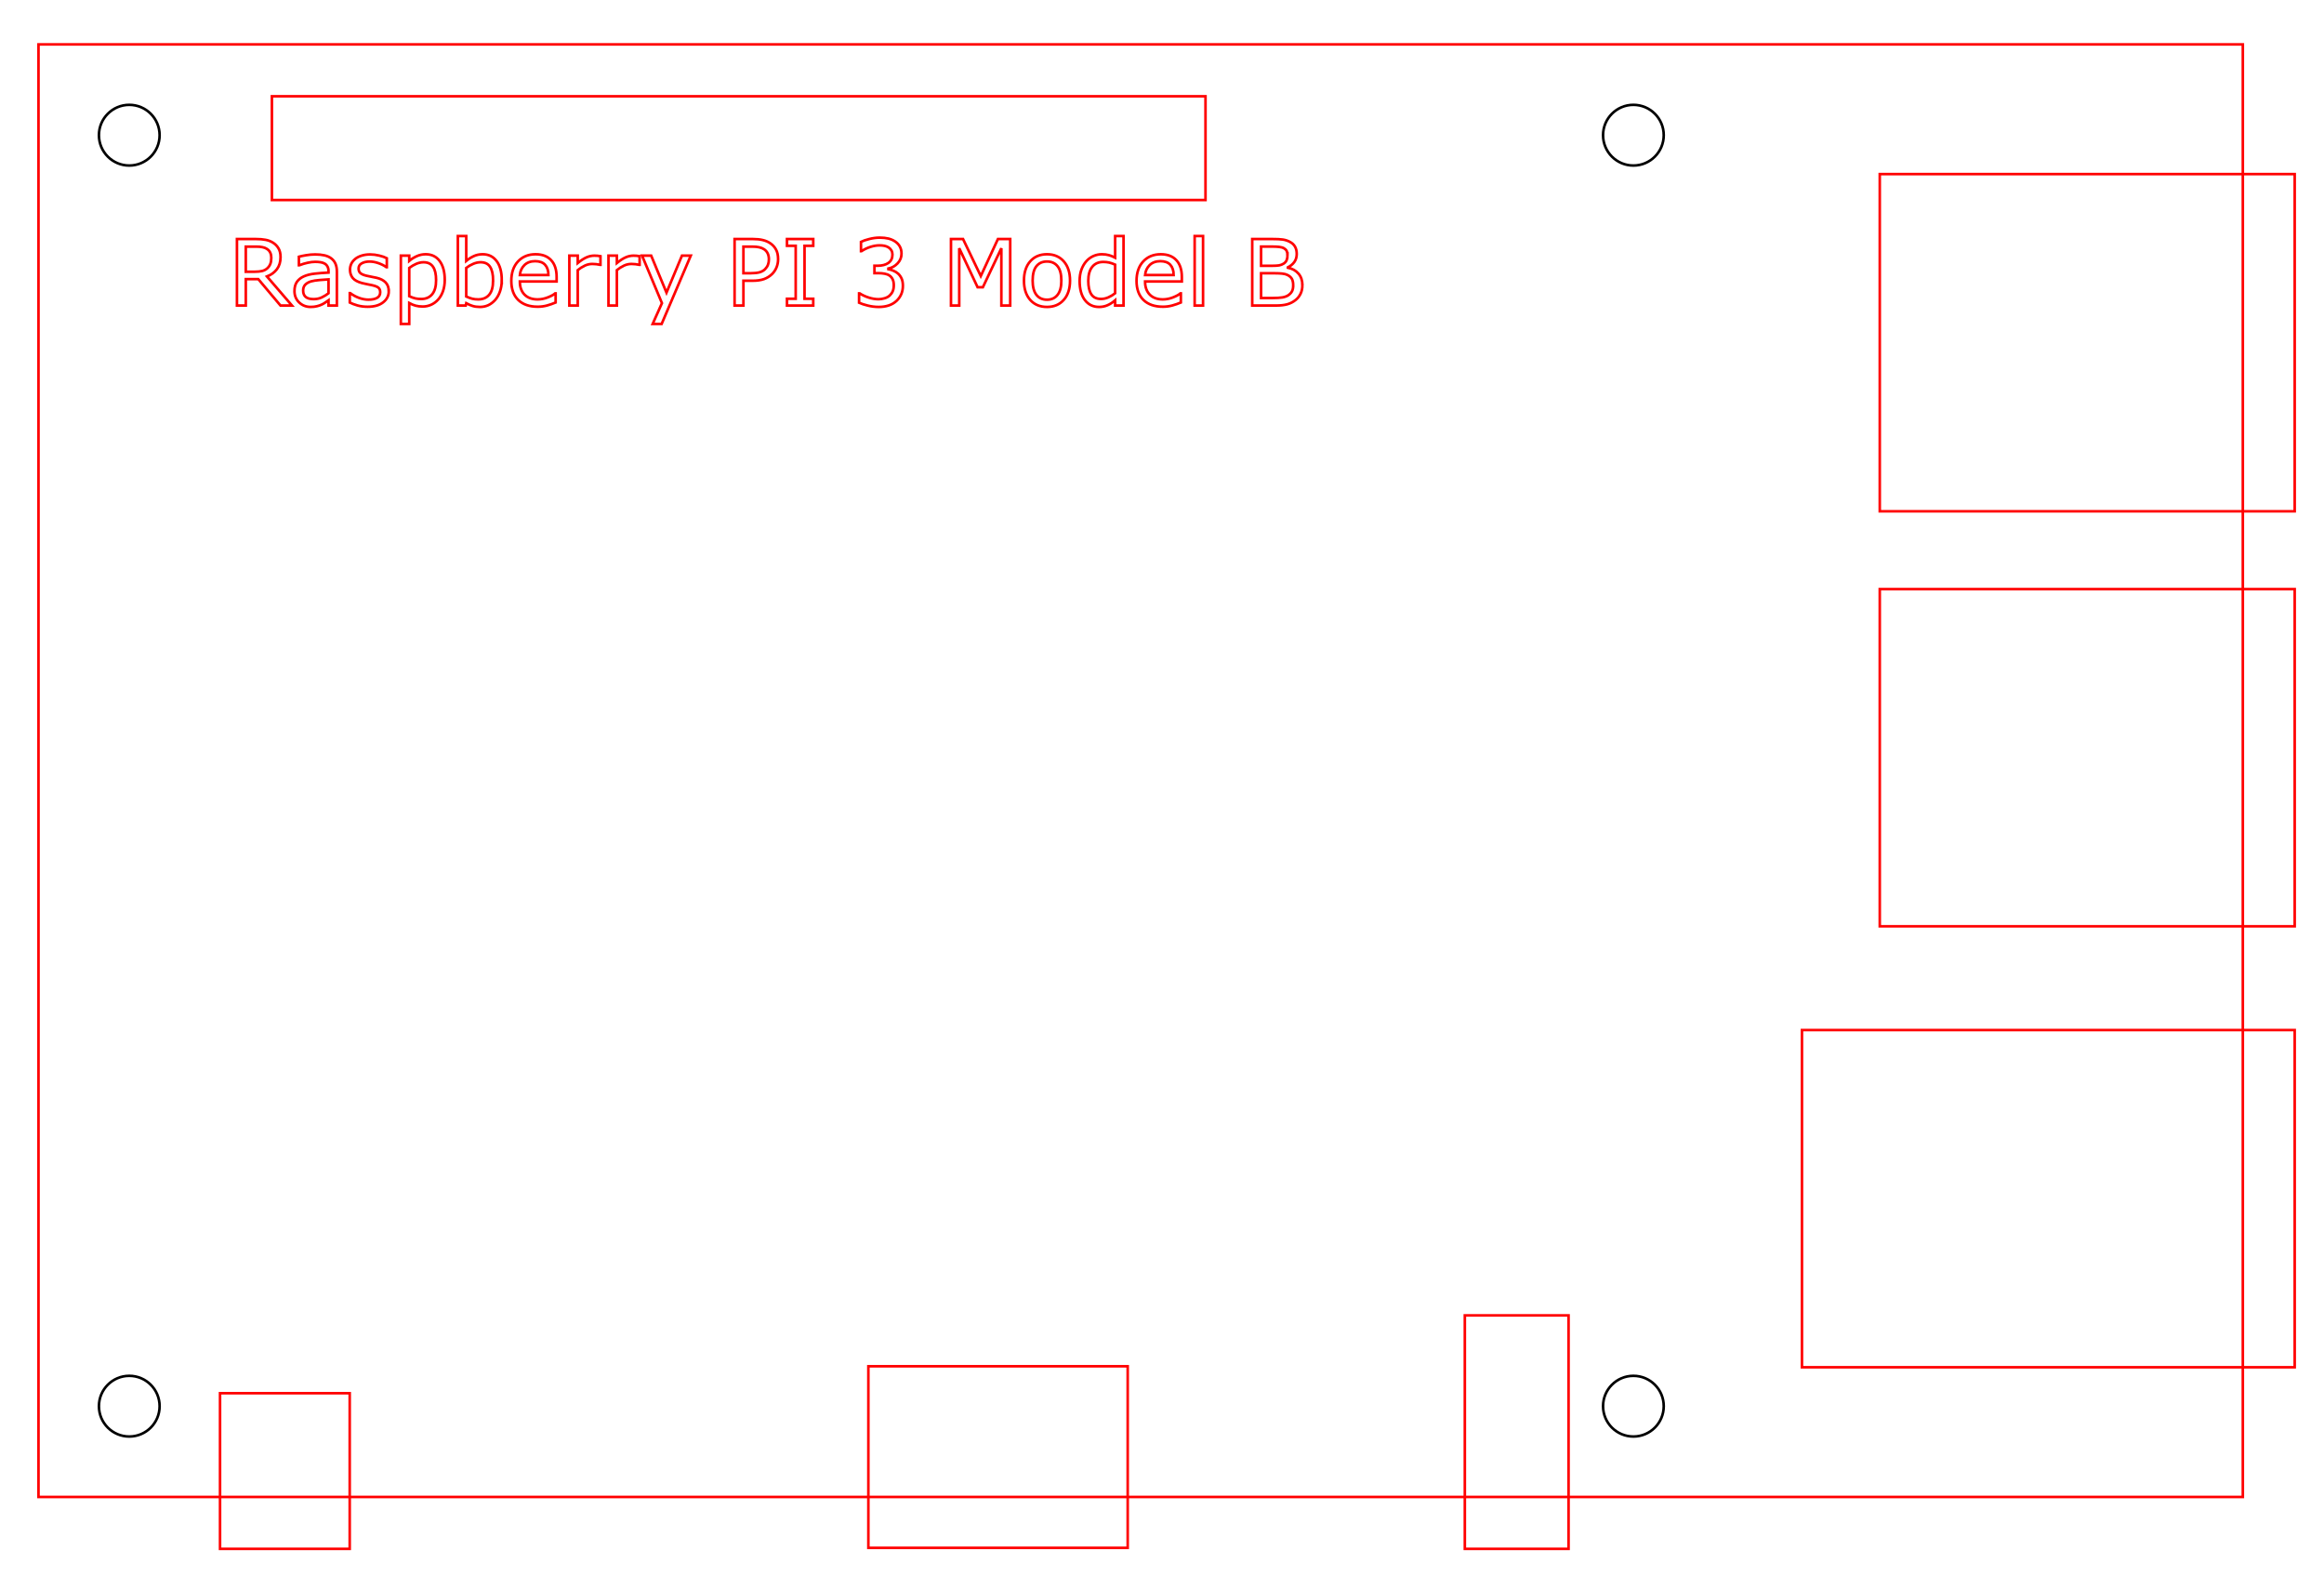
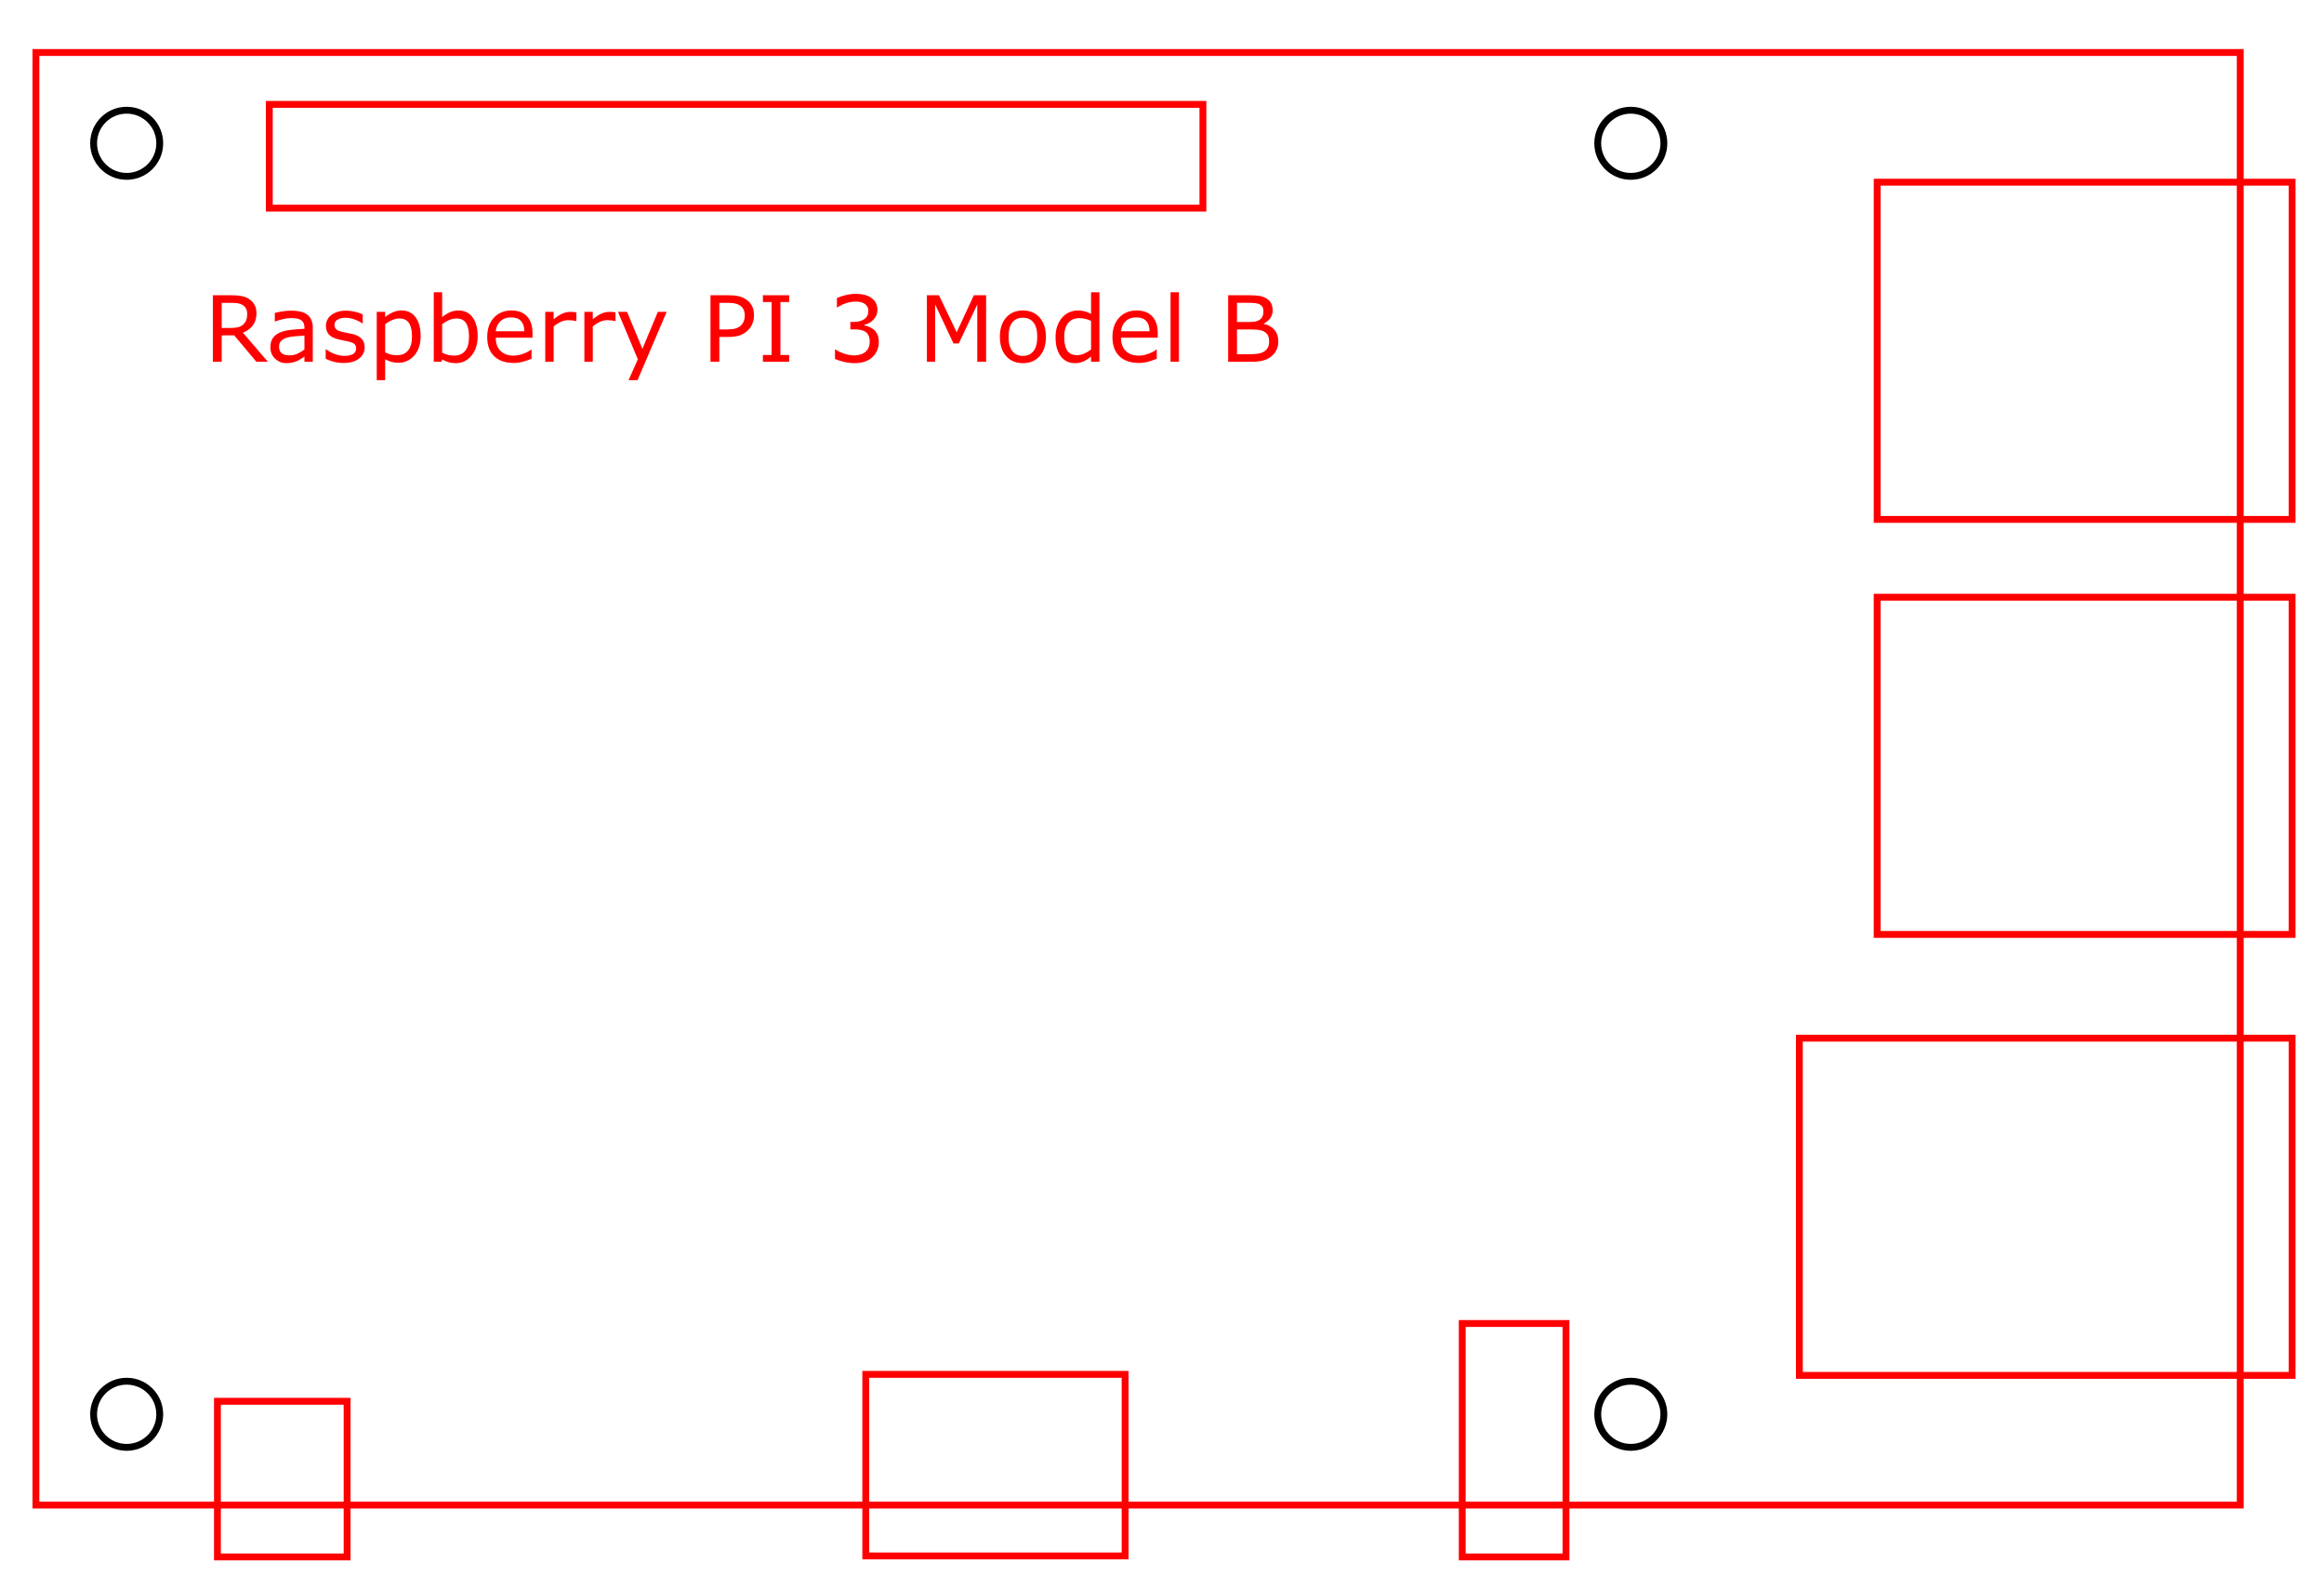
<svg xmlns="http://www.w3.org/2000/svg" width="338.701" height="229.52" version="1.1" id="svg9662">
  <defs id="defs9634">
    <marker id="DistanceX" orient="auto" refX="0" refY="0" style="overflow:visible">
      <path d="M 3,-3 -3,3 M 0,-5 V 5" style="stroke:#000000;stroke-width:0.5" id="path9622" />
    </marker>
    <pattern height="8" id="Hatch" patternUnits="userSpaceOnUse" width="8" x="0" y="0">
      <path d="M8 4 l-4,4" linecap="square" stroke="#000000" stroke-width="0.25" id="path9625" />
      <path d="M6 2 l-4,4" linecap="square" stroke="#000000" stroke-width="0.25" id="path9627" />
      <path d="M4 0 l-4,4" linecap="square" stroke="#000000" stroke-width="0.25" id="path9629" />
    </pattern>
    <symbol id="*MODEL_SPACE" />
    <symbol id="*PAPER_SPACE" />
+     <marker style="overflow:visible" refY="0.0" refX="0.0" orient="auto" id="DistanceX-3">
+       <path id="path5492" style="stroke:#000000; stroke-width:0.5" d="M 3,-3 L -3,3 M 0,-5 L  0,5" />
+     </marker>
+     <pattern y="0" x="0" width="8" patternUnits="userSpaceOnUse" id="Hatch-5" height="8">
+       <path id="path5495" stroke-width="0.25" stroke="#000000" linecap="square" d="M8 4 l-4,4" />
+       <path id="path5497" stroke-width="0.25" stroke="#000000" linecap="square" d="M6 2 l-4,4" />
+       <path id="path5499" stroke-width="0.25" stroke="#000000" linecap="square" d="M4 0 l-4,4" />
+     </pattern>
+     <symbol id="*MODEL_SPACE-4" />
+     <symbol id="*PAPER_SPACE-7" />
  </defs>
  <g id="g9660" transform="translate(0,-893.0018)">
-     <path d="M 326.871,899.471 H 5.611 V 1111.125 H 326.871 Z" style="fill:none;stroke:#ff0000;stroke-opacity:1;stroke-width:0.378;stroke-miterlimit:4;stroke-dasharray:none" id="path9636" />
-     <path d="m 23.262,912.7 a 4.422,4.422 0 1 0 -8.844,0 4.422,4.422 0 1 0 8.844,0 z" style="fill:none;stroke:#000000;stroke-opacity:1;stroke-width:0.378;stroke-miterlimit:4;stroke-dasharray:none" id="path9638" />
-     <path d="m 242.474,912.7 a 4.422,4.422 0 1 0 -8.844,0 4.422,4.422 0 1 0 8.844,0 z" style="fill:none;stroke:#000000;stroke-opacity:1;stroke-width:0.378;stroke-miterlimit:4;stroke-dasharray:none" id="path9640" />
-     <path d="m 23.262,1097.896 a 4.422,4.422 0 1 0 -8.844,0 4.422,4.422 0 1 0 8.844,0 z" style="fill:none;stroke:#000000;stroke-opacity:1;stroke-width:0.378;stroke-miterlimit:4;stroke-dasharray:none" id="path9642" />
-     <path d="m 242.474,1097.896 a 4.422,4.422 0 1 0 -8.844,0 4.422,4.422 0 1 0 8.844,0 z" style="fill:none;stroke:#000000;stroke-opacity:1;stroke-width:0.378;stroke-miterlimit:4;stroke-dasharray:none" id="path9644" />
-     <path d="m 334.43,918.369 h -60.472 v 49.134 h 60.472 z" style="fill:none;stroke:#ff0000;stroke-opacity:1;stroke-width:0.378;stroke-miterlimit:4;stroke-dasharray:none" id="path9646" />
-     <path d="m 273.958,978.841 v 49.134 h 60.472 v -49.134 z" style="fill:none;stroke:#ff0000;stroke-opacity:1;stroke-width:0.378;stroke-miterlimit:4;stroke-dasharray:none" id="path9648" />
-     <path d="m 334.43,1043.093 h -71.811 v 49.134 h 71.811 z" style="fill:none;stroke:#ff0000;stroke-opacity:1;stroke-width:0.378;stroke-miterlimit:4;stroke-dasharray:none" id="path9650" />
-     <path d="M 228.603,1084.668 H 213.485 v 34.016 h 15.118 z" style="fill:none;stroke:#ff0000;stroke-opacity:1;stroke-width:0.378;stroke-miterlimit:4;stroke-dasharray:none" id="path9652" />
-     <path d="m 164.351,1092.081 h -37.795 v 26.457 h 37.795 z" style="fill:none;stroke:#ff0000;stroke-opacity:1;stroke-width:0.378;stroke-miterlimit:4;stroke-dasharray:none" id="path9654" />
-     <path d="M 50.966,1096.007 H 32.068 v 22.677 h 18.898 z" style="fill:none;stroke:#ff0000;stroke-opacity:1;stroke-width:0.378;stroke-miterlimit:4;stroke-dasharray:none" id="path9656" />
-     <path d="M 175.69,907.03 H 39.627 v 15.118 H 175.69 Z" style="fill:none;stroke:#ff0000;stroke-opacity:1;stroke-width:0.378;stroke-miterlimit:4;stroke-dasharray:none" id="path9658" />
-     <g aria-label="Raspberry PI 3 Model B" style="font-style:normal;font-weight:normal;font-size:13.333px;line-height:1.25;font-family:sans-serif;letter-spacing:0px;word-spacing:0px;fill:none;fill-opacity:1;stroke:#ff0000;stroke-opacity:1;stroke-width:0.378;stroke-miterlimit:4;stroke-dasharray:none" id="text10225">
-       <path d="m 42.553,937.524 h -1.673 l -3.242,-3.854 h -1.816 v 3.854 h -1.289 v -9.694 h 2.715 q 0.879,0 1.465,0.117 0.586,0.111 1.055,0.404 0.527,0.332 0.82,0.84 0.299,0.501 0.299,1.276 0,1.048 -0.527,1.758 -0.527,0.703 -1.452,1.061 z m -3.014,-6.966 q 0,-0.417 -0.15,-0.736 -0.143,-0.326 -0.482,-0.547 -0.28,-0.189 -0.664,-0.26 -0.384,-0.078 -0.905,-0.078 h -1.517 v 3.659 h 1.302 q 0.612,0 1.068,-0.104 0.456,-0.111 0.775,-0.404 0.293,-0.273 0.43,-0.625 0.143,-0.358 0.143,-0.905 z" style="stroke-width:0.378;stroke-miterlimit:4;stroke-dasharray:none" id="path10227" />
-       <path d="m 49.096,937.524 h -1.217 v -0.775 q -0.163,0.111 -0.443,0.312 -0.273,0.195 -0.534,0.312 -0.306,0.15 -0.703,0.247 -0.397,0.104 -0.931,0.104 -0.983,0 -1.667,-0.651 -0.684,-0.651 -0.684,-1.66 0,-0.827 0.352,-1.335 0.358,-0.514 1.016,-0.807 0.664,-0.293 1.595,-0.397 0.931,-0.104 1.999,-0.156 v -0.189 q 0,-0.417 -0.15,-0.69 -0.143,-0.273 -0.417,-0.43 -0.26,-0.15 -0.625,-0.202 -0.365,-0.052 -0.762,-0.052 -0.482,0 -1.074,0.13 -0.592,0.124 -1.224,0.365 h -0.065 v -1.243 q 0.358,-0.098 1.035,-0.215 0.677,-0.117 1.335,-0.117 0.768,0 1.335,0.13 0.573,0.124 0.99,0.43 0.41,0.299 0.625,0.775 0.215,0.475 0.215,1.178 z m -1.217,-1.79 v -2.025 q -0.56,0.033 -1.322,0.098 -0.755,0.065 -1.198,0.189 -0.527,0.15 -0.853,0.469 -0.326,0.312 -0.326,0.866 0,0.625 0.378,0.944 0.378,0.312 1.152,0.312 0.645,0 1.178,-0.247 0.534,-0.254 0.99,-0.605 z" style="stroke-width:0.378;stroke-miterlimit:4;stroke-dasharray:none" id="path10229" />
-       <path d="m 56.661,935.427 q 0,0.996 -0.827,1.634 -0.82,0.638 -2.246,0.638 -0.807,0 -1.484,-0.189 -0.671,-0.195 -1.126,-0.423 v -1.374 h 0.065 q 0.579,0.436 1.289,0.697 0.71,0.254 1.361,0.254 0.807,0 1.263,-0.26 0.456,-0.26 0.456,-0.82 0,-0.43 -0.247,-0.651 -0.247,-0.221 -0.951,-0.378 -0.26,-0.059 -0.684,-0.137 -0.417,-0.078 -0.762,-0.169 -0.957,-0.254 -1.361,-0.742 -0.397,-0.495 -0.397,-1.211 0,-0.449 0.182,-0.846 0.189,-0.397 0.566,-0.71 0.365,-0.306 0.924,-0.482 0.566,-0.182 1.263,-0.182 0.651,0 1.315,0.163 0.671,0.156 1.113,0.384 v 1.309 h -0.065 q -0.469,-0.345 -1.139,-0.579 -0.671,-0.241 -1.315,-0.241 -0.671,0 -1.133,0.26 -0.462,0.254 -0.462,0.762 0,0.449 0.28,0.677 0.273,0.228 0.885,0.371 0.339,0.078 0.755,0.156 0.423,0.078 0.703,0.143 0.853,0.195 1.315,0.671 0.462,0.482 0.462,1.276 z" style="stroke-width:0.378;stroke-miterlimit:4;stroke-dasharray:none" id="path10231" />
-       <path d="m 64.819,933.8 q 0,0.885 -0.254,1.621 -0.254,0.729 -0.716,1.237 -0.43,0.482 -1.016,0.749 -0.579,0.26 -1.23,0.26 -0.566,0 -1.029,-0.124 -0.456,-0.124 -0.931,-0.384 v 3.047 h -1.224 v -9.954 h 1.224 v 0.762 q 0.488,-0.41 1.094,-0.684 0.612,-0.28 1.302,-0.28 1.315,0 2.044,0.996 0.736,0.99 0.736,2.754 z m -1.263,0.033 q 0,-1.315 -0.449,-1.966 -0.449,-0.651 -1.38,-0.651 -0.527,0 -1.061,0.228 -0.534,0.228 -1.022,0.599 v 4.121 q 0.521,0.234 0.892,0.319 0.378,0.085 0.853,0.085 1.022,0 1.595,-0.69 0.573,-0.69 0.573,-2.044 z" style="stroke-width:0.378;stroke-miterlimit:4;stroke-dasharray:none" id="path10233" />
-       <path d="m 73.126,933.832 q 0,0.911 -0.26,1.641 -0.254,0.729 -0.69,1.224 -0.462,0.514 -1.016,0.775 -0.553,0.254 -1.217,0.254 -0.618,0 -1.081,-0.15 -0.462,-0.143 -0.911,-0.391 l -0.078,0.339 h -1.146 v -10.13 h 1.224 v 3.62 q 0.514,-0.423 1.094,-0.69 0.579,-0.273 1.302,-0.273 1.289,0 2.031,0.99 0.749,0.99 0.749,2.793 z m -1.263,0.033 q 0,-1.302 -0.43,-1.973 -0.43,-0.677 -1.387,-0.677 -0.534,0 -1.081,0.234 -0.547,0.228 -1.016,0.592 v 4.167 q 0.521,0.234 0.892,0.326 0.378,0.091 0.853,0.091 1.016,0 1.589,-0.664 0.579,-0.671 0.579,-2.096 z" style="stroke-width:0.378;stroke-miterlimit:4;stroke-dasharray:none" id="path10235" />
-       <path d="m 81.121,934.015 h -5.358 q 0,0.671 0.202,1.172 0.202,0.495 0.553,0.814 0.339,0.312 0.801,0.469 0.469,0.156 1.029,0.156 0.742,0 1.491,-0.293 0.755,-0.299 1.074,-0.586 h 0.065 v 1.335 q -0.618,0.26 -1.263,0.436 -0.645,0.176 -1.354,0.176 -1.81,0 -2.826,-0.977 -1.016,-0.983 -1.016,-2.786 0,-1.784 0.97,-2.832 0.977,-1.048 2.565,-1.048 1.471,0 2.266,0.859 0.801,0.859 0.801,2.441 z m -1.191,-0.938 q -0.006,-0.964 -0.488,-1.491 -0.475,-0.527 -1.452,-0.527 -0.983,0 -1.569,0.579 -0.579,0.579 -0.658,1.439 z" style="stroke-width:0.378;stroke-miterlimit:4;stroke-dasharray:none" id="path10237" />
-       <path d="m 87.514,931.586 h -0.065 q -0.273,-0.065 -0.534,-0.091 -0.254,-0.033 -0.605,-0.033 -0.566,0 -1.094,0.254 -0.527,0.247 -1.016,0.645 v 5.163 h -1.224 v -7.272 h 1.224 v 1.074 q 0.729,-0.586 1.283,-0.827 0.56,-0.247 1.139,-0.247 0.319,0 0.462,0.019 0.143,0.013 0.43,0.059 z" style="stroke-width:0.378;stroke-miterlimit:4;stroke-dasharray:none" id="path10239" />
-       <path d="m 93.217,931.586 h -0.065 q -0.273,-0.065 -0.534,-0.091 -0.254,-0.033 -0.605,-0.033 -0.566,0 -1.094,0.254 -0.527,0.247 -1.016,0.645 v 5.163 h -1.224 v -7.272 H 89.903 v 1.074 q 0.729,-0.586 1.283,-0.827 0.56,-0.247 1.139,-0.247 0.319,0 0.462,0.019 0.143,0.013 0.43,0.059 z" style="stroke-width:0.378;stroke-miterlimit:4;stroke-dasharray:none" id="path10241" />
-       <path d="m 100.672,930.252 -4.245,9.954 h -1.309 l 1.354,-3.034 -2.897,-6.921 H 94.903 l 2.233,5.391 2.253,-5.391 z" style="stroke-width:0.378;stroke-miterlimit:4;stroke-dasharray:none" id="path10243" />
-       <path d="m 113.399,930.759 q 0,0.645 -0.228,1.198 -0.221,0.547 -0.625,0.951 -0.501,0.501 -1.185,0.755 -0.684,0.247 -1.725,0.247 h -1.289 v 3.613 h -1.289 v -9.694 h 2.63 q 0.872,0 1.478,0.15 0.605,0.143 1.074,0.456 0.553,0.371 0.853,0.924 0.306,0.553 0.306,1.4 z m -1.341,0.033 q 0,-0.501 -0.176,-0.872 -0.176,-0.371 -0.534,-0.605 -0.312,-0.202 -0.716,-0.286 -0.397,-0.091 -1.009,-0.091 h -1.276 v 3.874 h 1.087 q 0.781,0 1.27,-0.137 0.488,-0.143 0.794,-0.449 0.306,-0.312 0.43,-0.658 0.13,-0.345 0.13,-0.775 z" style="stroke-width:0.378;stroke-miterlimit:4;stroke-dasharray:none" id="path10245" />
-       <path d="m 118.523,937.524 h -3.828 v -0.99 h 1.27 v -7.715 h -1.27 v -0.99 h 3.828 v 0.99 h -1.27 v 7.715 h 1.27 z" style="stroke-width:0.378;stroke-miterlimit:4;stroke-dasharray:none" id="path10247" />
-       <path d="m 130.873,932.856 q 0.312,0.28 0.514,0.703 0.202,0.423 0.202,1.094 0,0.664 -0.241,1.217 -0.241,0.553 -0.677,0.964 -0.488,0.456 -1.152,0.677 -0.658,0.215 -1.445,0.215 -0.807,0 -1.589,-0.195 -0.781,-0.189 -1.283,-0.417 v -1.361 h 0.098 q 0.553,0.365 1.302,0.605 0.749,0.241 1.445,0.241 0.41,0 0.872,-0.137 0.462,-0.137 0.749,-0.404 0.299,-0.286 0.443,-0.632 0.15,-0.345 0.15,-0.872 0,-0.521 -0.169,-0.859 -0.163,-0.345 -0.456,-0.54 -0.293,-0.202 -0.71,-0.273 -0.417,-0.078 -0.898,-0.078 h -0.586 v -1.081 h 0.456 q 0.99,0 1.576,-0.41 0.592,-0.417 0.592,-1.211 0,-0.352 -0.15,-0.612 -0.15,-0.267 -0.417,-0.436 -0.28,-0.169 -0.599,-0.234 -0.319,-0.065 -0.723,-0.065 -0.618,0 -1.315,0.221 -0.697,0.221 -1.315,0.625 h -0.065 v -1.361 q 0.462,-0.228 1.23,-0.417 0.775,-0.195 1.497,-0.195 0.71,0 1.25,0.13 0.54,0.13 0.977,0.417 0.469,0.312 0.71,0.755 0.241,0.443 0.241,1.035 0,0.807 -0.573,1.413 -0.566,0.599 -1.341,0.755 v 0.091 q 0.312,0.052 0.716,0.221 0.404,0.163 0.684,0.41 z" style="stroke-width:0.378;stroke-miterlimit:4;stroke-dasharray:none" id="path10249" />
-       <path d="m 147.228,937.524 h -1.289 v -8.353 l -2.695,5.684 h -0.768 l -2.676,-5.684 v 8.353 h -1.204 v -9.694 h 1.758 l 2.585,5.397 2.5,-5.397 h 1.79 z" style="stroke-width:0.378;stroke-miterlimit:4;stroke-dasharray:none" id="path10251" />
-       <path d="m 155.945,933.891 q 0,1.777 -0.911,2.806 -0.911,1.029 -2.441,1.029 -1.543,0 -2.454,-1.029 -0.905,-1.029 -0.905,-2.806 0,-1.777 0.905,-2.806 0.911,-1.035 2.454,-1.035 1.53,0 2.441,1.035 0.911,1.029 0.911,2.806 z m -1.263,0 q 0,-1.413 -0.553,-2.096 -0.553,-0.69 -1.536,-0.69 -0.996,0 -1.549,0.69 -0.547,0.684 -0.547,2.096 0,1.367 0.553,2.077 0.553,0.703 1.543,0.703 0.977,0 1.53,-0.697 0.56,-0.703 0.56,-2.083 z" style="stroke-width:0.378;stroke-miterlimit:4;stroke-dasharray:none" id="path10253" />
-       <path d="m 163.744,937.524 h -1.224 v -0.762 q -0.527,0.456 -1.1,0.71 -0.573,0.254 -1.243,0.254 -1.302,0 -2.07,-1.003 -0.762,-1.003 -0.762,-2.78 0,-0.924 0.26,-1.647 0.267,-0.723 0.716,-1.23 0.443,-0.495 1.029,-0.755 0.592,-0.26 1.224,-0.26 0.573,0 1.016,0.124 0.443,0.117 0.931,0.371 v -3.151 h 1.224 z m -1.224,-1.79 v -4.173 q -0.495,-0.221 -0.885,-0.306 -0.391,-0.085 -0.853,-0.085 -1.029,0 -1.602,0.716 -0.573,0.716 -0.573,2.031 0,1.296 0.443,1.973 0.443,0.671 1.419,0.671 0.521,0 1.055,-0.228 0.534,-0.234 0.996,-0.599 z" style="stroke-width:0.378;stroke-miterlimit:4;stroke-dasharray:none" id="path10255" />
-       <path d="m 172.241,934.015 h -5.358 q 0,0.671 0.202,1.172 0.202,0.495 0.553,0.814 0.339,0.312 0.801,0.469 0.469,0.156 1.029,0.156 0.742,0 1.491,-0.293 0.755,-0.299 1.074,-0.586 h 0.065 v 1.335 q -0.618,0.26 -1.263,0.436 -0.645,0.176 -1.354,0.176 -1.81,0 -2.826,-0.977 -1.016,-0.983 -1.016,-2.786 0,-1.784 0.97,-2.832 0.977,-1.048 2.565,-1.048 1.471,0 2.266,0.859 0.801,0.859 0.801,2.441 z m -1.191,-0.938 q -0.007,-0.964 -0.488,-1.491 -0.475,-0.527 -1.452,-0.527 -0.983,0 -1.569,0.579 -0.579,0.579 -0.658,1.439 z" style="stroke-width:0.378;stroke-miterlimit:4;stroke-dasharray:none" id="path10257" />
-       <path d="m 175.333,937.524 h -1.224 v -10.13 h 1.224 z" style="stroke-width:0.378;stroke-miterlimit:4;stroke-dasharray:none" id="path10259" />
-       <path d="m 189.812,934.542 q 0,0.723 -0.273,1.276 -0.273,0.553 -0.736,0.911 -0.547,0.43 -1.204,0.612 -0.651,0.182 -1.66,0.182 h -3.438 v -9.694 h 2.871 q 1.061,0 1.589,0.078 0.527,0.078 1.009,0.326 0.534,0.28 0.775,0.723 0.241,0.436 0.241,1.048 0,0.69 -0.352,1.178 -0.352,0.482 -0.938,0.775 v 0.052 q 0.983,0.202 1.549,0.866 0.566,0.658 0.566,1.667 z m -2.168,-4.368 q 0,-0.352 -0.117,-0.592 -0.117,-0.241 -0.378,-0.391 -0.306,-0.176 -0.742,-0.215 -0.436,-0.046 -1.081,-0.046 h -1.536 v 2.799 h 1.667 q 0.605,0 0.964,-0.059 0.358,-0.065 0.664,-0.26 0.306,-0.195 0.43,-0.501 0.13,-0.312 0.13,-0.736 z m 0.827,4.421 q 0,-0.586 -0.176,-0.931 -0.176,-0.345 -0.638,-0.586 -0.312,-0.163 -0.762,-0.208 -0.443,-0.052 -1.081,-0.052 h -2.025 v 3.607 h 1.706 q 0.846,0 1.387,-0.085 0.54,-0.091 0.885,-0.326 0.365,-0.254 0.534,-0.579 0.169,-0.326 0.169,-0.84 z" style="stroke-width:0.378;stroke-miterlimit:4;stroke-dasharray:none" id="path10261" />
+     <g aria-label="Raspberry PI 3 Model B" style="font-style:normal;font-weight:normal;font-size:13.333px;line-height:1.25;font-family:sans-serif;letter-spacing:0px;word-spacing:0px;fill:#ff0000;fill-opacity:1;stroke:none;stroke-width:0.378;stroke-miterlimit:4;stroke-dasharray:none;stroke-opacity:1" id="text10225" transform="translate(-3.51066,8.191539)">
+       <path d="m 42.553,937.524 h -1.673 l -3.242,-3.854 h -1.816 v 3.854 h -1.289 v -9.694 h 2.715 q 0.879,0 1.465,0.117 0.586,0.111 1.055,0.404 0.527,0.332 0.82,0.84 0.299,0.501 0.299,1.276 0,1.048 -0.527,1.758 -0.527,0.703 -1.452,1.061 z m -3.014,-6.966 q 0,-0.417 -0.15,-0.736 -0.143,-0.326 -0.482,-0.547 -0.28,-0.189 -0.664,-0.26 -0.384,-0.078 -0.905,-0.078 h -1.517 v 3.659 h 1.302 q 0.612,0 1.068,-0.104 0.456,-0.111 0.775,-0.404 0.293,-0.273 0.43,-0.625 0.143,-0.358 0.143,-0.905 z" style="stroke-width:0.378;stroke-miterlimit:4;stroke-dasharray:none;stroke:none;fill:#ff0000;fill-opacity:1" id="path10227" />
+       <path d="m 49.096,937.524 h -1.217 v -0.775 q -0.163,0.111 -0.443,0.312 -0.273,0.195 -0.534,0.312 -0.306,0.15 -0.703,0.247 -0.397,0.104 -0.931,0.104 -0.983,0 -1.667,-0.651 -0.684,-0.651 -0.684,-1.66 0,-0.827 0.352,-1.335 0.358,-0.514 1.016,-0.807 0.664,-0.293 1.595,-0.397 0.931,-0.104 1.999,-0.156 v -0.189 q 0,-0.417 -0.15,-0.69 -0.143,-0.273 -0.417,-0.43 -0.26,-0.15 -0.625,-0.202 -0.365,-0.052 -0.762,-0.052 -0.482,0 -1.074,0.13 -0.592,0.124 -1.224,0.365 h -0.065 v -1.243 q 0.358,-0.098 1.035,-0.215 0.677,-0.117 1.335,-0.117 0.768,0 1.335,0.13 0.573,0.124 0.99,0.43 0.41,0.299 0.625,0.775 0.215,0.475 0.215,1.178 z m -1.217,-1.79 v -2.025 q -0.56,0.033 -1.322,0.098 -0.755,0.065 -1.198,0.189 -0.527,0.15 -0.853,0.469 -0.326,0.312 -0.326,0.866 0,0.625 0.378,0.944 0.378,0.312 1.152,0.312 0.645,0 1.178,-0.247 0.534,-0.254 0.99,-0.605 z" style="stroke-width:0.378;stroke-miterlimit:4;stroke-dasharray:none;stroke:none;fill:#ff0000;fill-opacity:1" id="path10229" />
+       <path d="m 56.661,935.427 q 0,0.996 -0.827,1.634 -0.82,0.638 -2.246,0.638 -0.807,0 -1.484,-0.189 -0.671,-0.195 -1.126,-0.423 v -1.374 h 0.065 q 0.579,0.436 1.289,0.697 0.71,0.254 1.361,0.254 0.807,0 1.263,-0.26 0.456,-0.26 0.456,-0.82 0,-0.43 -0.247,-0.651 -0.247,-0.221 -0.951,-0.378 -0.26,-0.059 -0.684,-0.137 -0.417,-0.078 -0.762,-0.169 -0.957,-0.254 -1.361,-0.742 -0.397,-0.495 -0.397,-1.211 0,-0.449 0.182,-0.846 0.189,-0.397 0.566,-0.71 0.365,-0.306 0.924,-0.482 0.566,-0.182 1.263,-0.182 0.651,0 1.315,0.163 0.671,0.156 1.113,0.384 v 1.309 h -0.065 q -0.469,-0.345 -1.139,-0.579 -0.671,-0.241 -1.315,-0.241 -0.671,0 -1.133,0.26 -0.462,0.254 -0.462,0.762 0,0.449 0.28,0.677 0.273,0.228 0.885,0.371 0.339,0.078 0.755,0.156 0.423,0.078 0.703,0.143 0.853,0.195 1.315,0.671 0.462,0.482 0.462,1.276 z" style="stroke-width:0.378;stroke-miterlimit:4;stroke-dasharray:none;stroke:none;fill:#ff0000;fill-opacity:1" id="path10231" />
+       <path d="m 64.819,933.8 q 0,0.885 -0.254,1.621 -0.254,0.729 -0.716,1.237 -0.43,0.482 -1.016,0.749 -0.579,0.26 -1.23,0.26 -0.566,0 -1.029,-0.124 -0.456,-0.124 -0.931,-0.384 v 3.047 h -1.224 v -9.954 h 1.224 v 0.762 q 0.488,-0.41 1.094,-0.684 0.612,-0.28 1.302,-0.28 1.315,0 2.044,0.996 0.736,0.99 0.736,2.754 z m -1.263,0.033 q 0,-1.315 -0.449,-1.966 -0.449,-0.651 -1.38,-0.651 -0.527,0 -1.061,0.228 -0.534,0.228 -1.022,0.599 v 4.121 q 0.521,0.234 0.892,0.319 0.378,0.085 0.853,0.085 1.022,0 1.595,-0.69 0.573,-0.69 0.573,-2.044 z" style="stroke-width:0.378;stroke-miterlimit:4;stroke-dasharray:none;stroke:none;fill:#ff0000;fill-opacity:1" id="path10233" />
+       <path d="m 73.126,933.832 q 0,0.911 -0.26,1.641 -0.254,0.729 -0.69,1.224 -0.462,0.514 -1.016,0.775 -0.553,0.254 -1.217,0.254 -0.618,0 -1.081,-0.15 -0.462,-0.143 -0.911,-0.391 l -0.078,0.339 h -1.146 v -10.13 h 1.224 v 3.62 q 0.514,-0.423 1.094,-0.69 0.579,-0.273 1.302,-0.273 1.289,0 2.031,0.99 0.749,0.99 0.749,2.793 z m -1.263,0.033 q 0,-1.302 -0.43,-1.973 -0.43,-0.677 -1.387,-0.677 -0.534,0 -1.081,0.234 -0.547,0.228 -1.016,0.592 v 4.167 q 0.521,0.234 0.892,0.326 0.378,0.091 0.853,0.091 1.016,0 1.589,-0.664 0.579,-0.671 0.579,-2.096 z" style="stroke-width:0.378;stroke-miterlimit:4;stroke-dasharray:none;stroke:none;fill:#ff0000;fill-opacity:1" id="path10235" />
+       <path d="m 81.121,934.015 h -5.358 q 0,0.671 0.202,1.172 0.202,0.495 0.553,0.814 0.339,0.312 0.801,0.469 0.469,0.156 1.029,0.156 0.742,0 1.491,-0.293 0.755,-0.299 1.074,-0.586 h 0.065 v 1.335 q -0.618,0.26 -1.263,0.436 -0.645,0.176 -1.354,0.176 -1.81,0 -2.826,-0.977 -1.016,-0.983 -1.016,-2.786 0,-1.784 0.97,-2.832 0.977,-1.048 2.565,-1.048 1.471,0 2.266,0.859 0.801,0.859 0.801,2.441 z m -1.191,-0.938 q -0.006,-0.964 -0.488,-1.491 -0.475,-0.527 -1.452,-0.527 -0.983,0 -1.569,0.579 -0.579,0.579 -0.658,1.439 z" style="stroke-width:0.378;stroke-miterlimit:4;stroke-dasharray:none;stroke:none;fill:#ff0000;fill-opacity:1" id="path10237" />
+       <path d="m 87.514,931.586 h -0.065 q -0.273,-0.065 -0.534,-0.091 -0.254,-0.033 -0.605,-0.033 -0.566,0 -1.094,0.254 -0.527,0.247 -1.016,0.645 v 5.163 h -1.224 v -7.272 h 1.224 v 1.074 q 0.729,-0.586 1.283,-0.827 0.56,-0.247 1.139,-0.247 0.319,0 0.462,0.019 0.143,0.013 0.43,0.059 z" style="stroke-width:0.378;stroke-miterlimit:4;stroke-dasharray:none;stroke:none;fill:#ff0000;fill-opacity:1" id="path10239" />
+       <path d="m 93.217,931.586 h -0.065 q -0.273,-0.065 -0.534,-0.091 -0.254,-0.033 -0.605,-0.033 -0.566,0 -1.094,0.254 -0.527,0.247 -1.016,0.645 v 5.163 h -1.224 v -7.272 H 89.903 v 1.074 q 0.729,-0.586 1.283,-0.827 0.56,-0.247 1.139,-0.247 0.319,0 0.462,0.019 0.143,0.013 0.43,0.059 z" style="stroke-width:0.378;stroke-miterlimit:4;stroke-dasharray:none;stroke:none;fill:#ff0000;fill-opacity:1" id="path10241" />
+       <path d="m 100.672,930.252 -4.245,9.954 h -1.309 l 1.354,-3.034 -2.897,-6.921 H 94.903 l 2.233,5.391 2.253,-5.391 z" style="stroke-width:0.378;stroke-miterlimit:4;stroke-dasharray:none;stroke:none;fill:#ff0000;fill-opacity:1" id="path10243" />
+       <path d="m 113.399,930.759 q 0,0.645 -0.228,1.198 -0.221,0.547 -0.625,0.951 -0.501,0.501 -1.185,0.755 -0.684,0.247 -1.725,0.247 h -1.289 v 3.613 h -1.289 v -9.694 h 2.63 q 0.872,0 1.478,0.15 0.605,0.143 1.074,0.456 0.553,0.371 0.853,0.924 0.306,0.553 0.306,1.4 z m -1.341,0.033 q 0,-0.501 -0.176,-0.872 -0.176,-0.371 -0.534,-0.605 -0.312,-0.202 -0.716,-0.286 -0.397,-0.091 -1.009,-0.091 h -1.276 v 3.874 h 1.087 q 0.781,0 1.27,-0.137 0.488,-0.143 0.794,-0.449 0.306,-0.312 0.43,-0.658 0.13,-0.345 0.13,-0.775 z" style="stroke-width:0.378;stroke-miterlimit:4;stroke-dasharray:none;stroke:none;fill:#ff0000;fill-opacity:1" id="path10245" />
+       <path d="m 118.523,937.524 h -3.828 v -0.99 h 1.27 v -7.715 h -1.27 v -0.99 h 3.828 v 0.99 h -1.27 v 7.715 h 1.27 z" style="stroke-width:0.378;stroke-miterlimit:4;stroke-dasharray:none;stroke:none;fill:#ff0000;fill-opacity:1" id="path10247" />
+       <path d="m 130.873,932.856 q 0.312,0.28 0.514,0.703 0.202,0.423 0.202,1.094 0,0.664 -0.241,1.217 -0.241,0.553 -0.677,0.964 -0.488,0.456 -1.152,0.677 -0.658,0.215 -1.445,0.215 -0.807,0 -1.589,-0.195 -0.781,-0.189 -1.283,-0.417 v -1.361 h 0.098 q 0.553,0.365 1.302,0.605 0.749,0.241 1.445,0.241 0.41,0 0.872,-0.137 0.462,-0.137 0.749,-0.404 0.299,-0.286 0.443,-0.632 0.15,-0.345 0.15,-0.872 0,-0.521 -0.169,-0.859 -0.163,-0.345 -0.456,-0.54 -0.293,-0.202 -0.71,-0.273 -0.417,-0.078 -0.898,-0.078 h -0.586 v -1.081 h 0.456 q 0.99,0 1.576,-0.41 0.592,-0.417 0.592,-1.211 0,-0.352 -0.15,-0.612 -0.15,-0.267 -0.417,-0.436 -0.28,-0.169 -0.599,-0.234 -0.319,-0.065 -0.723,-0.065 -0.618,0 -1.315,0.221 -0.697,0.221 -1.315,0.625 h -0.065 v -1.361 q 0.462,-0.228 1.23,-0.417 0.775,-0.195 1.497,-0.195 0.71,0 1.25,0.13 0.54,0.13 0.977,0.417 0.469,0.312 0.71,0.755 0.241,0.443 0.241,1.035 0,0.807 -0.573,1.413 -0.566,0.599 -1.341,0.755 v 0.091 q 0.312,0.052 0.716,0.221 0.404,0.163 0.684,0.41 z" style="stroke-width:0.378;stroke-miterlimit:4;stroke-dasharray:none;stroke:none;fill:#ff0000;fill-opacity:1" id="path10249" />
+       <path d="m 147.228,937.524 h -1.289 v -8.353 l -2.695,5.684 h -0.768 l -2.676,-5.684 v 8.353 h -1.204 v -9.694 h 1.758 l 2.585,5.397 2.5,-5.397 h 1.79 z" style="stroke-width:0.378;stroke-miterlimit:4;stroke-dasharray:none;stroke:none;fill:#ff0000;fill-opacity:1" id="path10251" />
+       <path d="m 155.945,933.891 q 0,1.777 -0.911,2.806 -0.911,1.029 -2.441,1.029 -1.543,0 -2.454,-1.029 -0.905,-1.029 -0.905,-2.806 0,-1.777 0.905,-2.806 0.911,-1.035 2.454,-1.035 1.53,0 2.441,1.035 0.911,1.029 0.911,2.806 z m -1.263,0 q 0,-1.413 -0.553,-2.096 -0.553,-0.69 -1.536,-0.69 -0.996,0 -1.549,0.69 -0.547,0.684 -0.547,2.096 0,1.367 0.553,2.077 0.553,0.703 1.543,0.703 0.977,0 1.53,-0.697 0.56,-0.703 0.56,-2.083 z" style="stroke-width:0.378;stroke-miterlimit:4;stroke-dasharray:none;stroke:none;fill:#ff0000;fill-opacity:1" id="path10253" />
+       <path d="m 163.744,937.524 h -1.224 v -0.762 q -0.527,0.456 -1.1,0.71 -0.573,0.254 -1.243,0.254 -1.302,0 -2.07,-1.003 -0.762,-1.003 -0.762,-2.78 0,-0.924 0.26,-1.647 0.267,-0.723 0.716,-1.23 0.443,-0.495 1.029,-0.755 0.592,-0.26 1.224,-0.26 0.573,0 1.016,0.124 0.443,0.117 0.931,0.371 v -3.151 h 1.224 z m -1.224,-1.79 v -4.173 q -0.495,-0.221 -0.885,-0.306 -0.391,-0.085 -0.853,-0.085 -1.029,0 -1.602,0.716 -0.573,0.716 -0.573,2.031 0,1.296 0.443,1.973 0.443,0.671 1.419,0.671 0.521,0 1.055,-0.228 0.534,-0.234 0.996,-0.599 z" style="stroke-width:0.378;stroke-miterlimit:4;stroke-dasharray:none;stroke:none;fill:#ff0000;fill-opacity:1" id="path10255" />
+       <path d="m 172.241,934.015 h -5.358 q 0,0.671 0.202,1.172 0.202,0.495 0.553,0.814 0.339,0.312 0.801,0.469 0.469,0.156 1.029,0.156 0.742,0 1.491,-0.293 0.755,-0.299 1.074,-0.586 h 0.065 v 1.335 q -0.618,0.26 -1.263,0.436 -0.645,0.176 -1.354,0.176 -1.81,0 -2.826,-0.977 -1.016,-0.983 -1.016,-2.786 0,-1.784 0.97,-2.832 0.977,-1.048 2.565,-1.048 1.471,0 2.266,0.859 0.801,0.859 0.801,2.441 z m -1.191,-0.938 q -0.007,-0.964 -0.488,-1.491 -0.475,-0.527 -1.452,-0.527 -0.983,0 -1.569,0.579 -0.579,0.579 -0.658,1.439 z" style="stroke-width:0.378;stroke-miterlimit:4;stroke-dasharray:none;stroke:none;fill:#ff0000;fill-opacity:1" id="path10257" />
+       <path d="m 175.333,937.524 h -1.224 v -10.13 h 1.224 z" style="stroke-width:0.378;stroke-miterlimit:4;stroke-dasharray:none;stroke:none;fill:#ff0000;fill-opacity:1" id="path10259" />
+       <path d="m 189.812,934.542 q 0,0.723 -0.273,1.276 -0.273,0.553 -0.736,0.911 -0.547,0.43 -1.204,0.612 -0.651,0.182 -1.66,0.182 h -3.438 v -9.694 h 2.871 q 1.061,0 1.589,0.078 0.527,0.078 1.009,0.326 0.534,0.28 0.775,0.723 0.241,0.436 0.241,1.048 0,0.69 -0.352,1.178 -0.352,0.482 -0.938,0.775 v 0.052 q 0.983,0.202 1.549,0.866 0.566,0.658 0.566,1.667 z m -2.168,-4.368 q 0,-0.352 -0.117,-0.592 -0.117,-0.241 -0.378,-0.391 -0.306,-0.176 -0.742,-0.215 -0.436,-0.046 -1.081,-0.046 h -1.536 v 2.799 h 1.667 q 0.605,0 0.964,-0.059 0.358,-0.065 0.664,-0.26 0.306,-0.195 0.43,-0.501 0.13,-0.312 0.13,-0.736 z m 0.827,4.421 q 0,-0.586 -0.176,-0.931 -0.176,-0.345 -0.638,-0.586 -0.312,-0.163 -0.762,-0.208 -0.443,-0.052 -1.081,-0.052 h -2.025 v 3.607 h 1.706 q 0.846,0 1.387,-0.085 0.54,-0.091 0.885,-0.326 0.365,-0.254 0.534,-0.579 0.169,-0.326 0.169,-0.84 z" style="stroke-width:0.378;stroke-miterlimit:4;stroke-dasharray:none;stroke:none;fill:#ff0000;fill-opacity:1" id="path10261" />
+     </g>
+     <g id="g5530" transform="translate(5.233484,-221.8677)">
+       <path id="path5506" style="fill:none;stroke:#ff0000;stroke-opacity:1" d="M 321.26,1122.52 H 0 v 211.654 h 321.26 z" />
+       <path id="path5508" style="fill:none;stroke:#000000" d="m 18.047,1135.748 a 4.819,4.819 0 1 0 -9.638,0 4.819,4.819 0 1 0 9.638,0 z" />
+       <path id="path5510" style="fill:none;stroke:#000000" d="m 237.26,1135.748 a 4.819,4.819 0 1 0 -9.638,0 4.819,4.819 0 1 0 9.638,0 z" />
+       <path id="path5512" style="fill:none;stroke:#000000" d="m 18.047,1320.945 a 4.819,4.819 0 1 0 -9.638,0 4.819,4.819 0 1 0 9.638,0 z" />
+       <path id="path5514" style="fill:none;stroke:#000000" d="m 237.26,1320.945 a 4.819,4.819 0 1 0 -9.638,0 4.819,4.819 0 1 0 9.638,0 z" />
+       <path id="path5516" style="fill:none;stroke:#ff0000;stroke-opacity:1" d="m 328.819,1141.417 h -60.472 v 49.134 h 60.472 z" />
+       <path id="path5518" style="fill:none;stroke:#ff0000;stroke-opacity:1" d="m 268.346,1201.89 v 49.134 h 60.472 v -49.134 z" />
+       <path id="path5520" style="fill:none;stroke:#ff0000;stroke-opacity:1" d="m 328.819,1266.142 h -71.811 v 49.134 h 71.811 z" />
+       <path id="path5522" style="fill:none;stroke:#ff0000;stroke-opacity:1" d="m 222.992,1307.716 h -15.118 v 34.016 h 15.118 z" />
+       <path id="path5524" style="fill:none;stroke:#ff0000;stroke-opacity:1" d="m 158.74,1315.129 h -37.795 v 26.457 h 37.795 z" />
+       <path id="path5526" style="fill:none;stroke:#ff0000;stroke-opacity:1" d="M 45.354,1319.055 H 26.457 v 22.677 h 18.898 z" />
+       <path id="path5528" style="fill:none;stroke:#ff0000;stroke-opacity:1" d="M 170.079,1130.079 H 34.016 v 15.118 H 170.079 Z" />
    </g>
  </g>
</svg>
